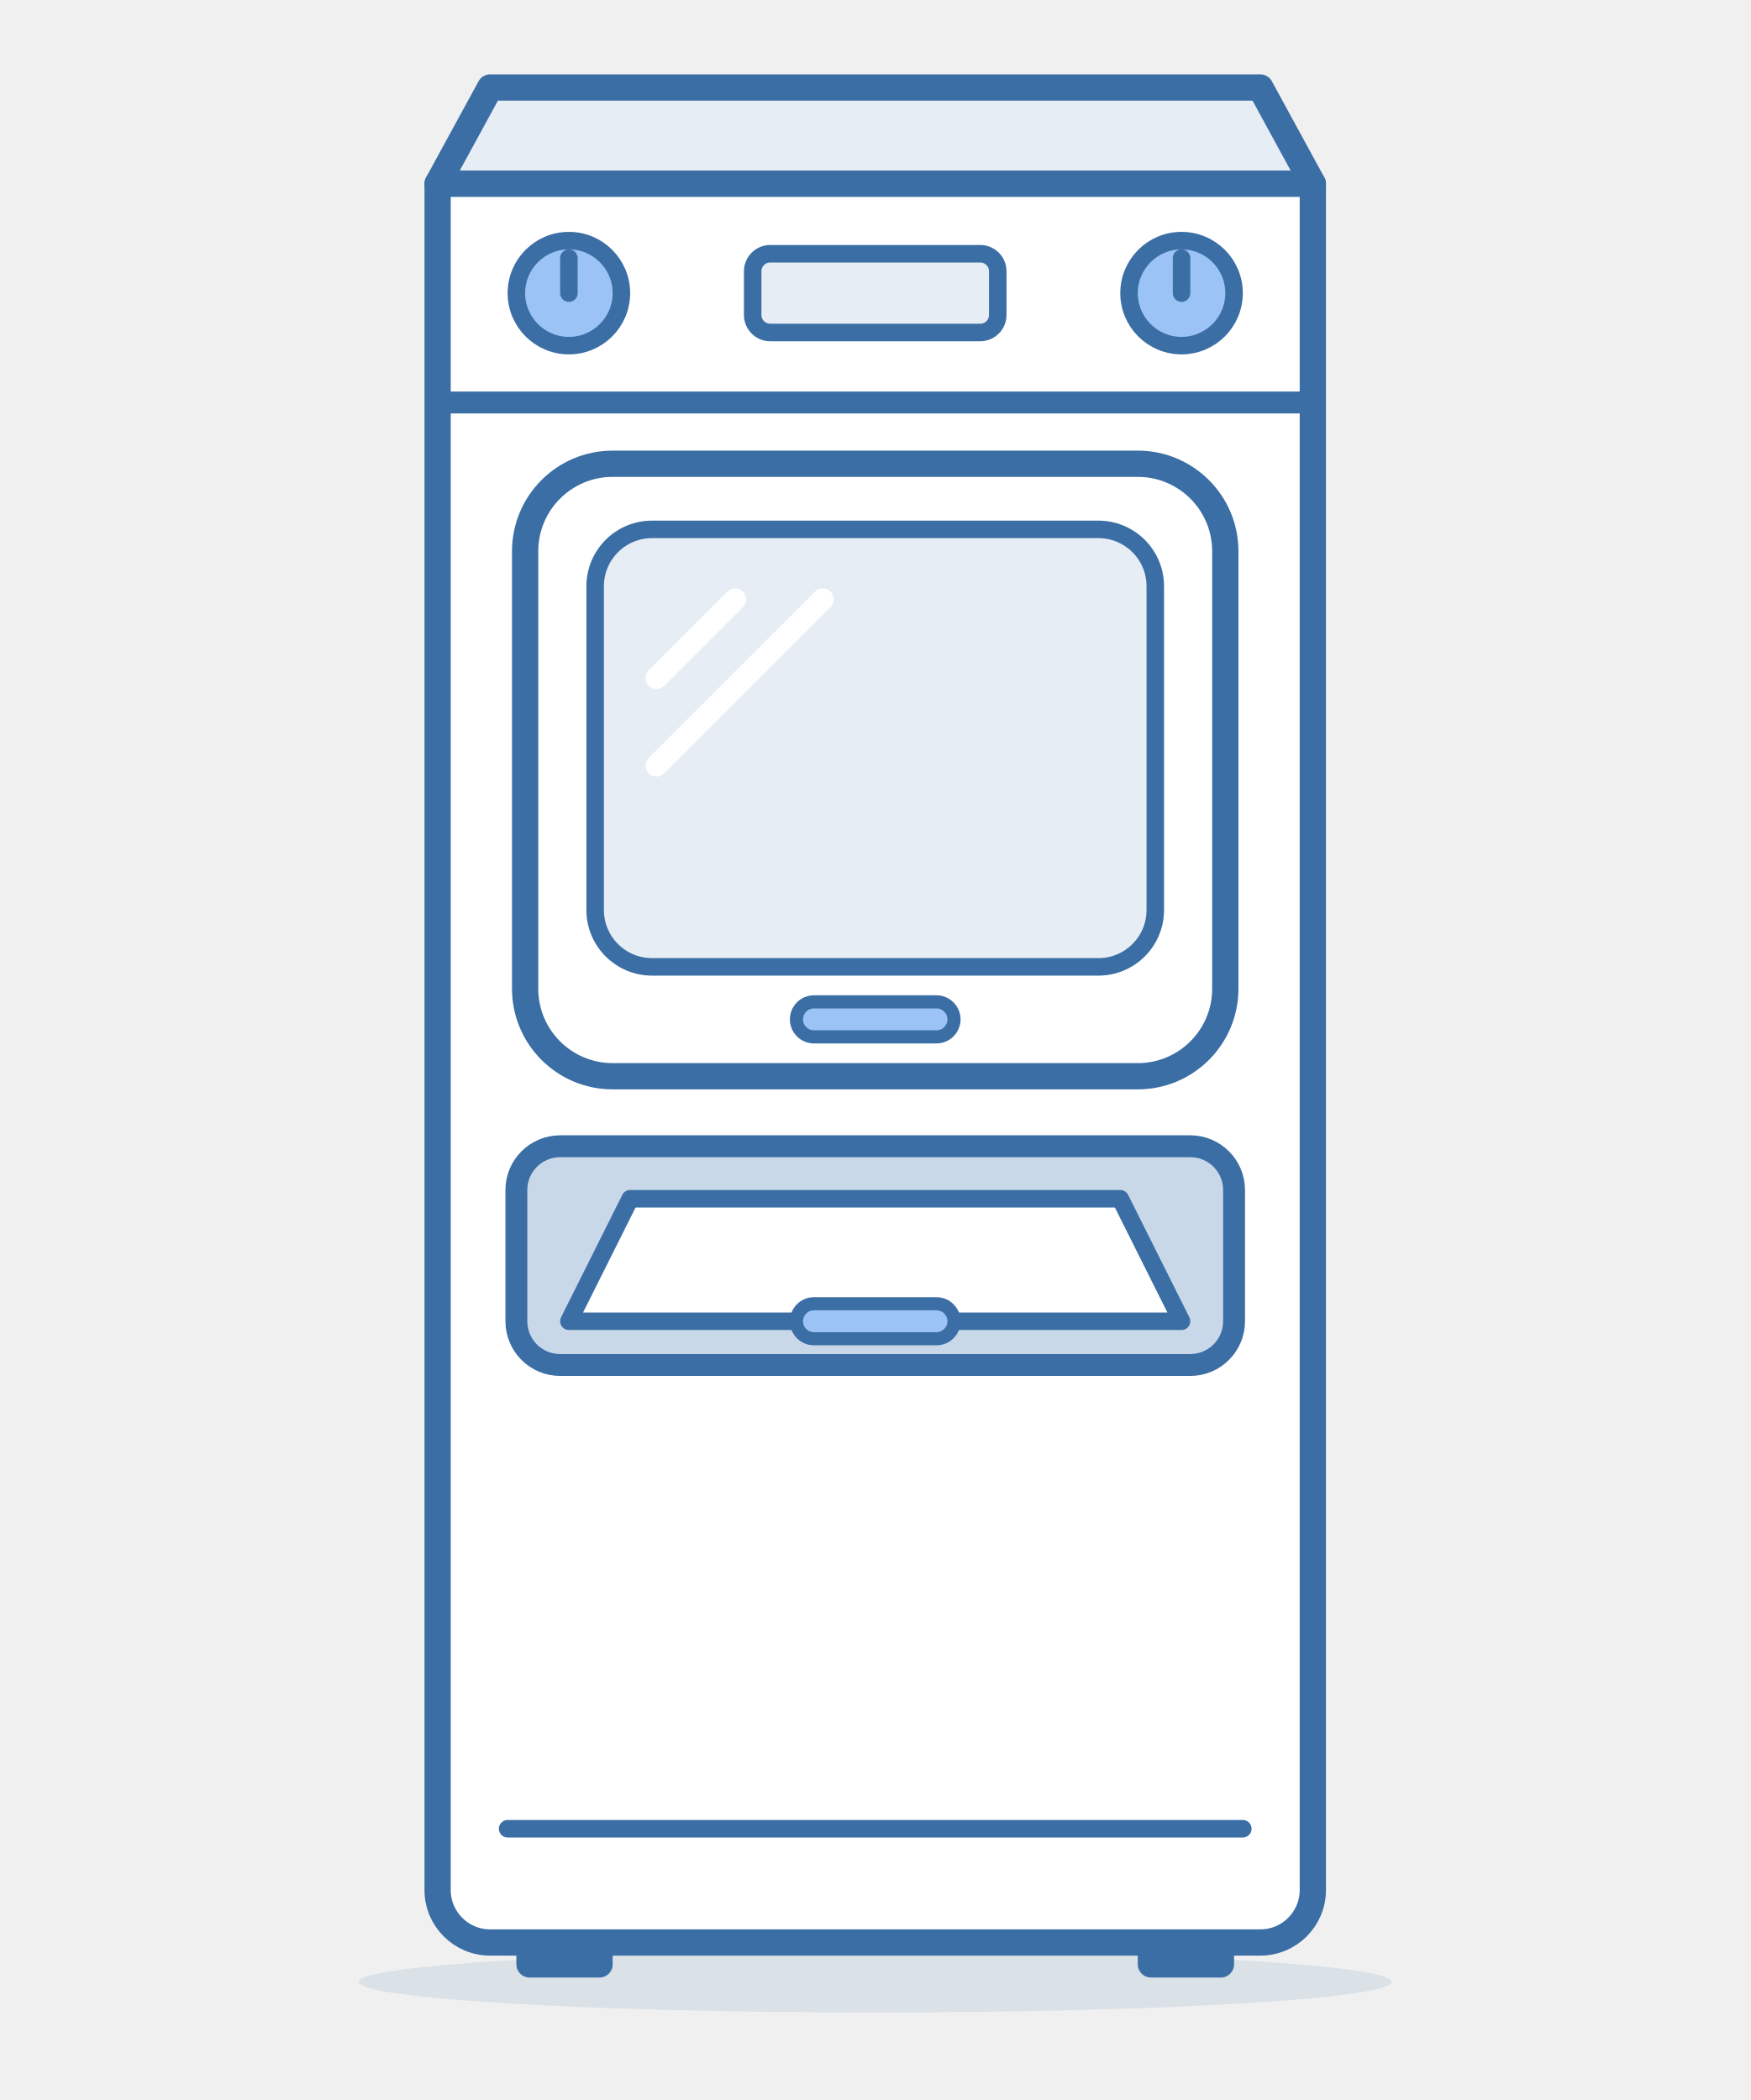
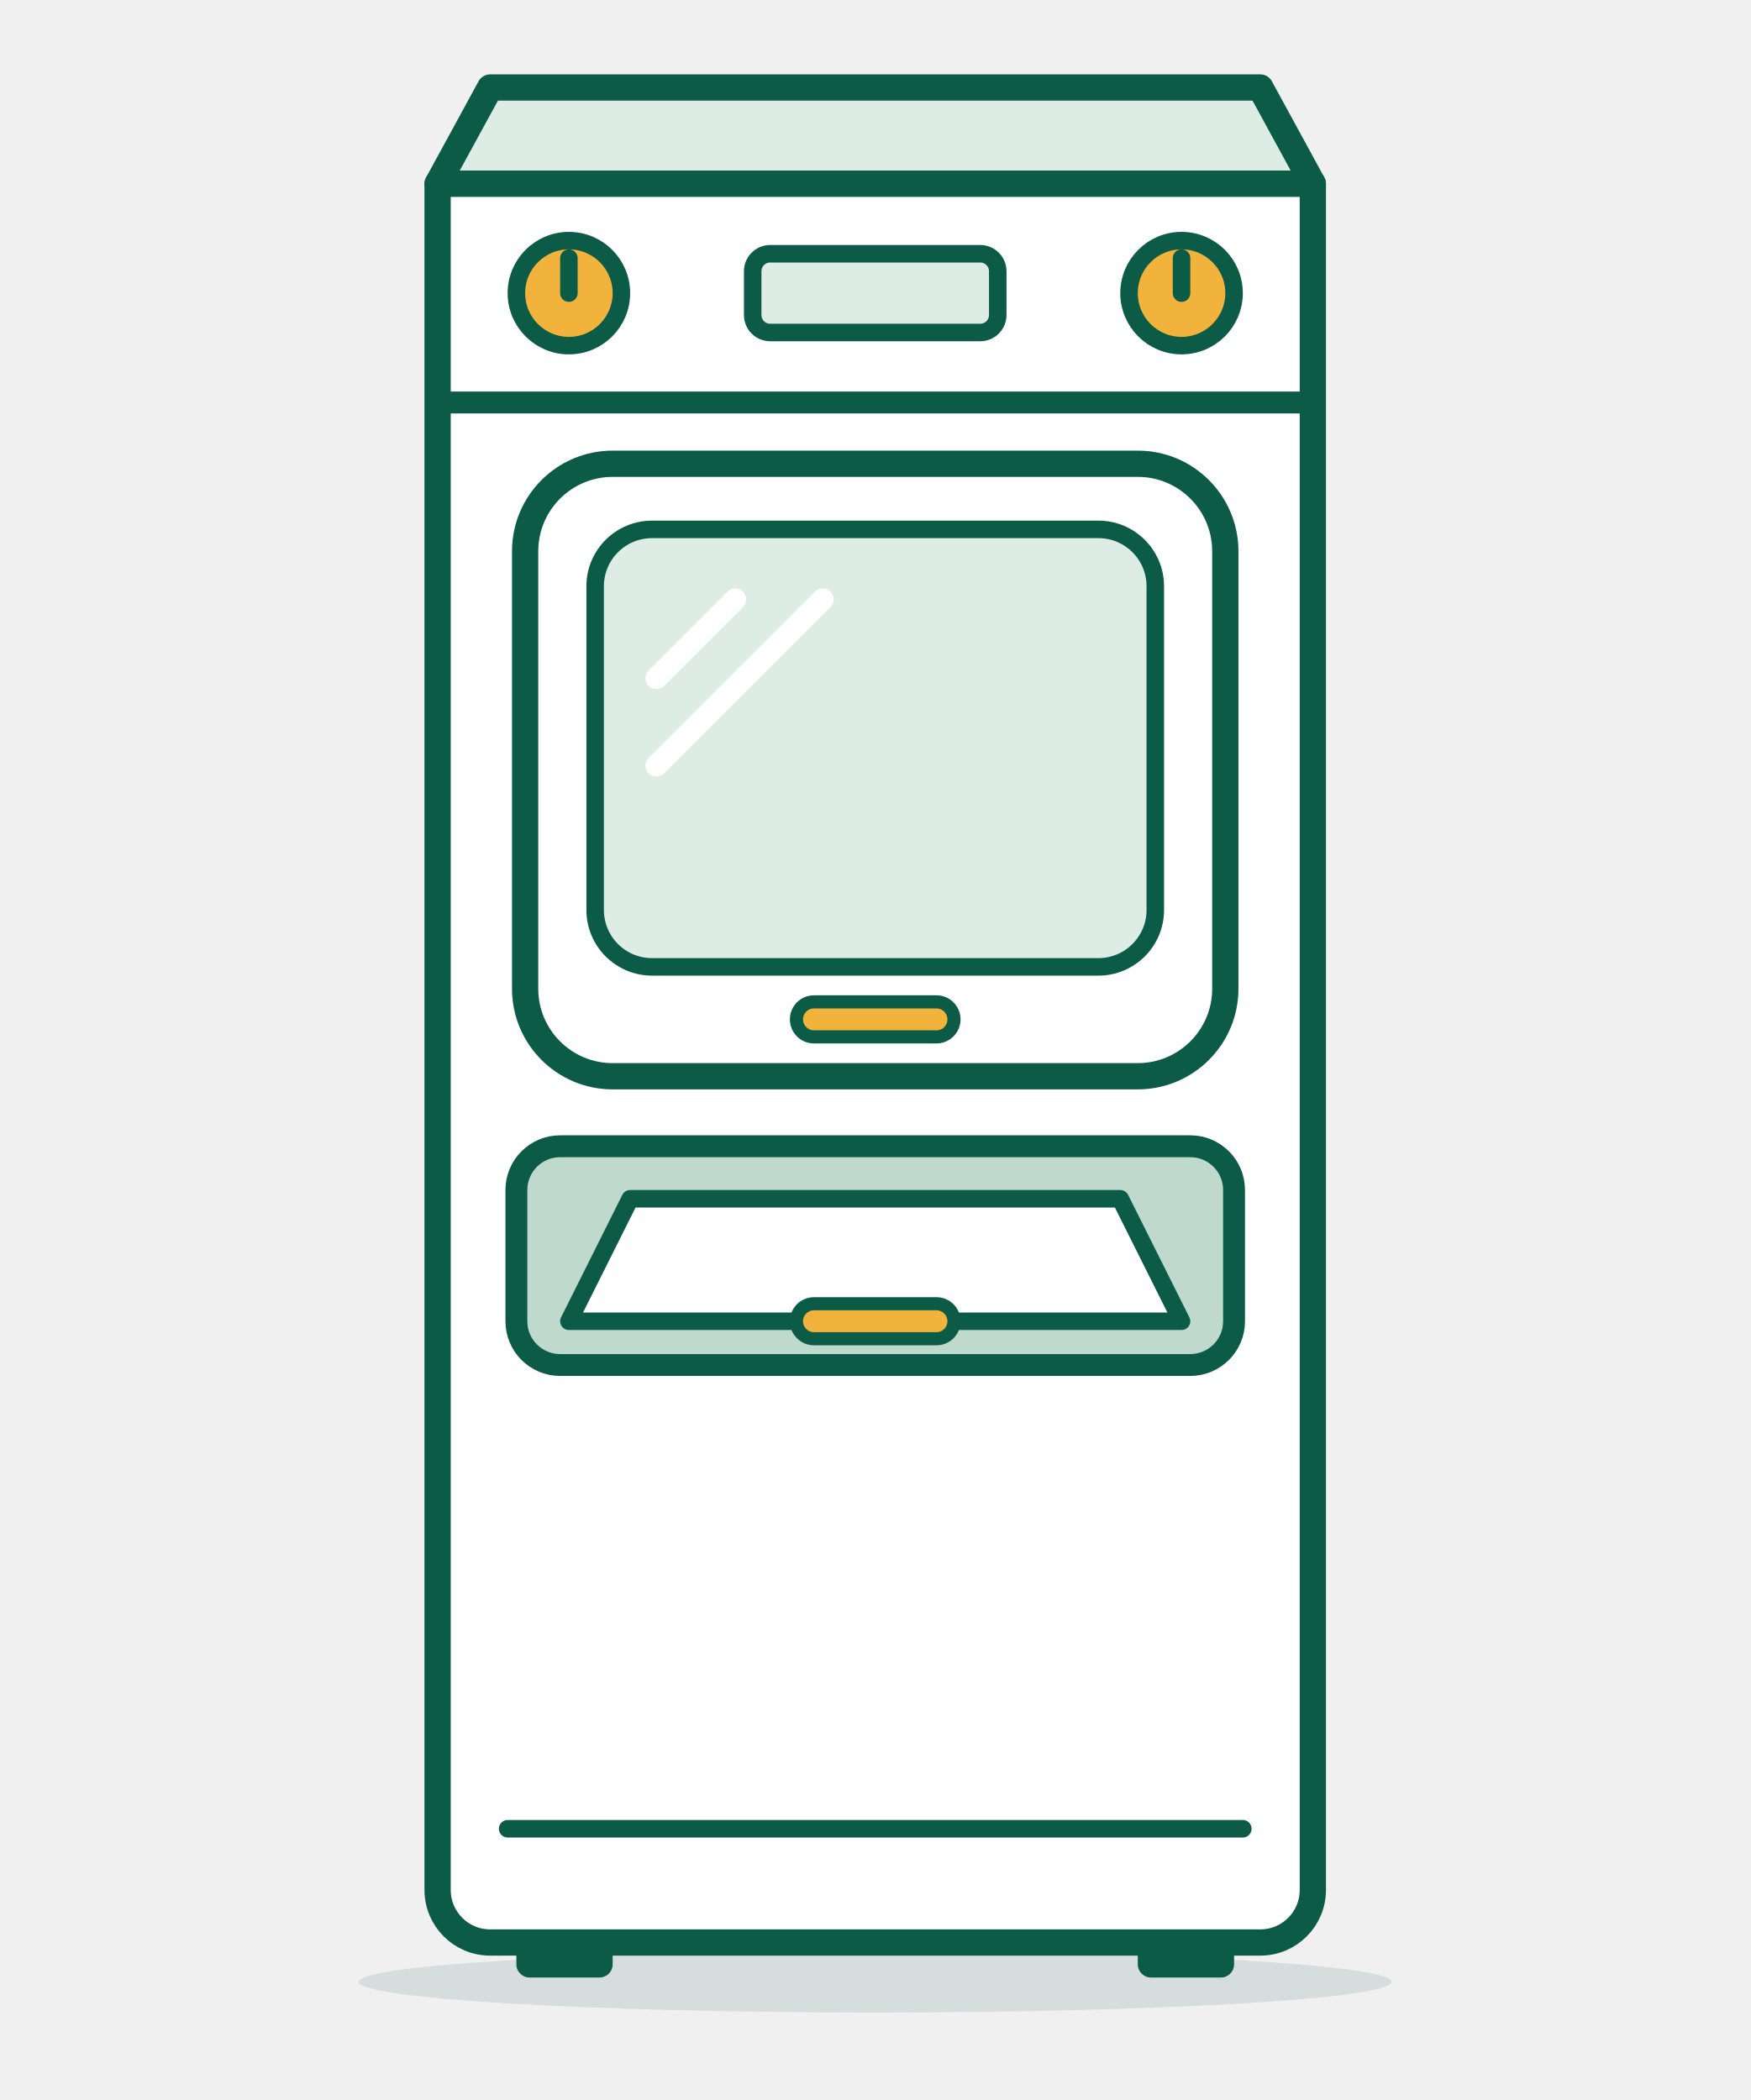
<svg xmlns="http://www.w3.org/2000/svg" width="400" height="480" viewBox="0 0 400 480" fill="none">
-   <ellipse cx="200" cy="453" rx="118" ry="7" fill="#3A6EA5" fill-opacity="0.12" />
-   <rect x="118" y="442" width="22" height="10" rx="3" fill="#3A6EA5" />
-   <rect x="260" y="442" width="22" height="10" rx="3" fill="#3A6EA5" />
-   <path d="M100 42L112 20H288L300 42Z" fill="#E6EDF5" stroke="#3A6EA5" stroke-width="6" stroke-linejoin="round" />
-   <path d="M100 42 H300  V432 A12 12 0 0 1 288 444 H112 A12 12 0 0 1 100 432 V42  Z" fill="#FFFFFF" stroke="#3A6EA5" stroke-width="6" stroke-linejoin="round" />
-   <path d="M100 92H300" fill="none" stroke="#3A6EA5" stroke-width="5" stroke-linecap="round" />
-   <circle cx="130" cy="67" r="12" fill="#9CC3F5" stroke="#3A6EA5" stroke-width="4" />
-   <path d="M130 67V59" stroke="#3A6EA5" stroke-width="4" stroke-linecap="round" />
-   <rect x="172" y="58" width="56" height="18" rx="4" fill="#E6EDF5" stroke="#3A6EA5" stroke-width="4" />
-   <circle cx="270" cy="67" r="12" fill="#9CC3F5" stroke="#3A6EA5" stroke-width="4" />
-   <path d="M270 67V59" stroke="#3A6EA5" stroke-width="4" stroke-linecap="round" />
-   <rect x="120" y="106" width="160" height="140" rx="20" fill="#FFFFFF" stroke="#3A6EA5" stroke-width="6" />
-   <rect x="136" y="121" width="128" height="100" rx="13" fill="#E6EDF5" stroke="#3A6EA5" stroke-width="4" />
+   <ellipse cx="200" cy="453" rx="118" ry="7" fill="#0B5B47" fill-opacity="0.12" />
+   <rect x="118" y="442" width="22" height="10" rx="3" fill="#0B5B47" />
+   <rect x="260" y="442" width="22" height="10" rx="3" fill="#0B5B47" />
+   <path d="M100 42L112 20H288L300 42Z" fill="#DDECE5" stroke="#0B5B47" stroke-width="6" stroke-linejoin="round" />
+   <path d="M100 42 H300  V432 A12 12 0 0 1 288 444 H112 A12 12 0 0 1 100 432 V42  Z" fill="#FFFFFF" stroke="#0B5B47" stroke-width="6" stroke-linejoin="round" />
+   <path d="M100 92H300" fill="none" stroke="#0B5B47" stroke-width="5" stroke-linecap="round" />
+   <circle cx="130" cy="67" r="12" fill="#F2B33D" stroke="#0B5B47" stroke-width="4" />
+   <path d="M130 67V59" stroke="#0B5B47" stroke-width="4" stroke-linecap="round" />
+   <rect x="172" y="58" width="56" height="18" rx="4" fill="#DDECE5" stroke="#0B5B47" stroke-width="4" />
+   <circle cx="270" cy="67" r="12" fill="#F2B33D" stroke="#0B5B47" stroke-width="4" />
+   <path d="M270 67V59" stroke="#0B5B47" stroke-width="4" stroke-linecap="round" />
+   <rect x="120" y="106" width="160" height="140" rx="20" fill="#FFFFFF" stroke="#0B5B47" stroke-width="6" />
+   <rect x="136" y="121" width="128" height="100" rx="13" fill="#DDECE5" stroke="#0B5B47" stroke-width="4" />
  <path d="M150 155L168 137M150 175L188 137" stroke="#FFFFFF" stroke-width="5" stroke-linecap="round" />
-   <rect x="182" y="229" width="36" height="8" rx="4" fill="#9CC3F5" stroke="#3A6EA5" stroke-width="3" />
-   <rect x="118" y="262" width="164" height="50" rx="10" fill="#C9D8E8" stroke="#3A6EA5" stroke-width="5" />
-   <path d="M130 302L144 274H256L270 302Z" fill="#FFFFFF" stroke="#3A6EA5" stroke-width="4" stroke-linejoin="round" />
-   <rect x="182" y="298" width="36" height="8" rx="4" fill="#9CC3F5" stroke="#3A6EA5" stroke-width="3" />
-   <path d="M116 418H284" fill="none" stroke="#3A6EA5" stroke-width="4" stroke-linecap="round" />
+   <rect x="182" y="229" width="36" height="8" rx="4" fill="#F2B33D" stroke="#0B5B47" stroke-width="3" />
+   <rect x="118" y="262" width="164" height="50" rx="10" fill="#BFDACD" stroke="#0B5B47" stroke-width="5" />
+   <path d="M130 302L144 274H256L270 302Z" fill="#FFFFFF" stroke="#0B5B47" stroke-width="4" stroke-linejoin="round" />
+   <rect x="182" y="298" width="36" height="8" rx="4" fill="#F2B33D" stroke="#0B5B47" stroke-width="3" />
+   <path d="M116 418H284" fill="none" stroke="#0B5B47" stroke-width="4" stroke-linecap="round" />
</svg>
